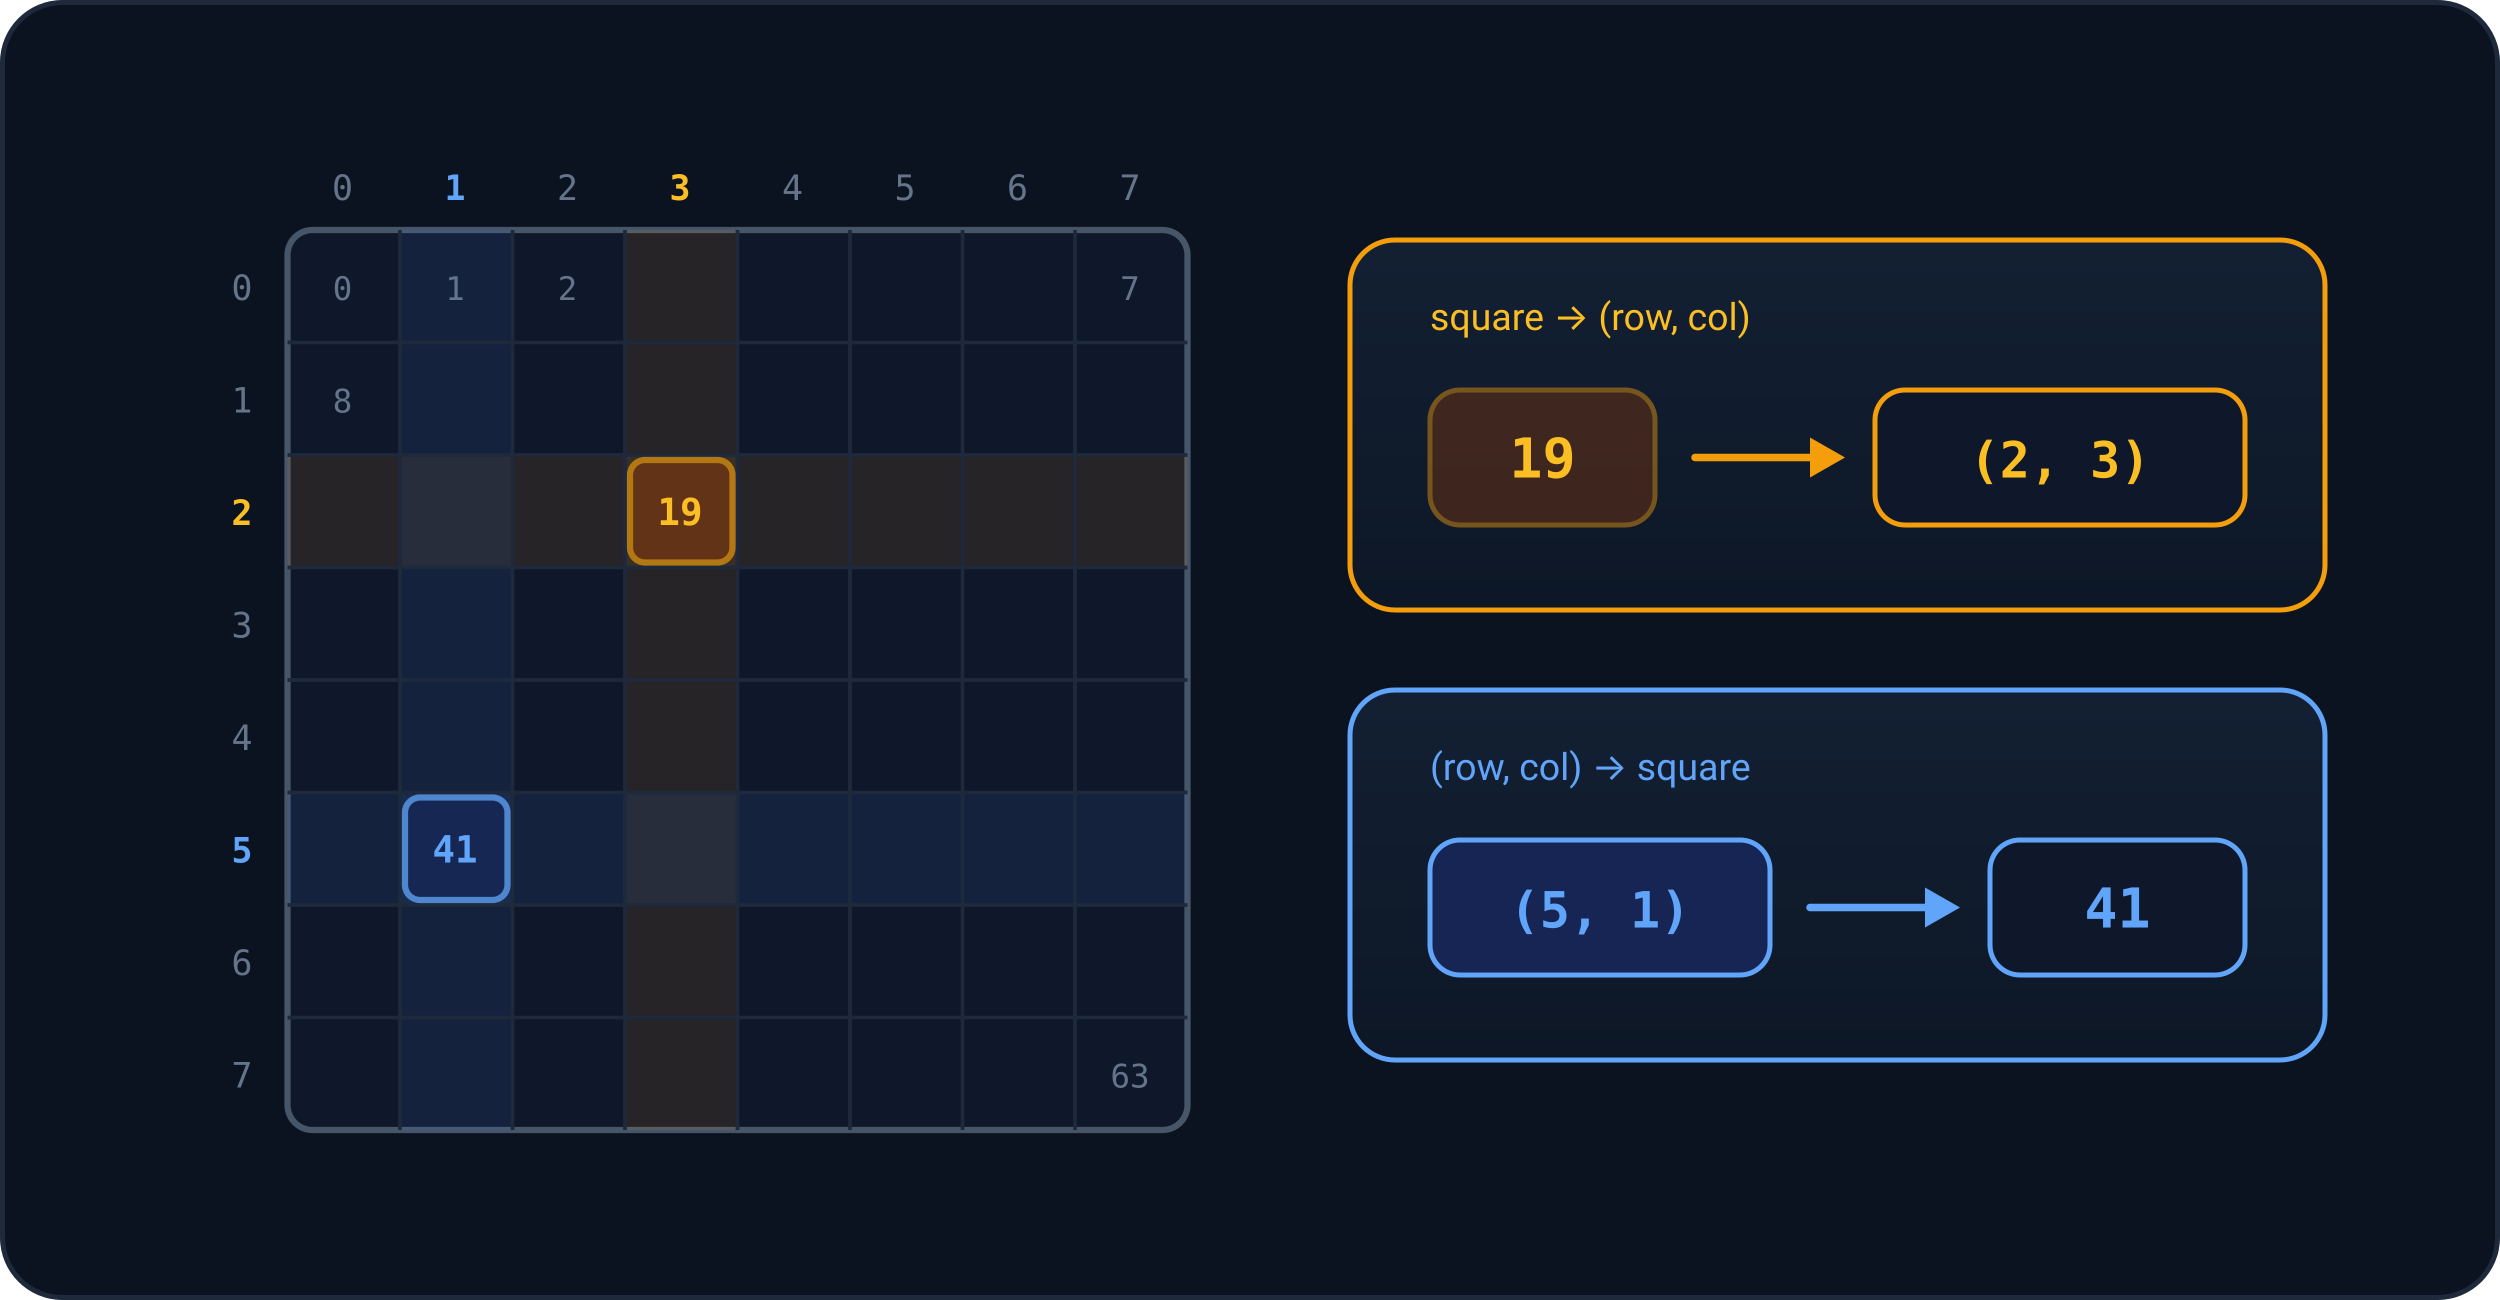
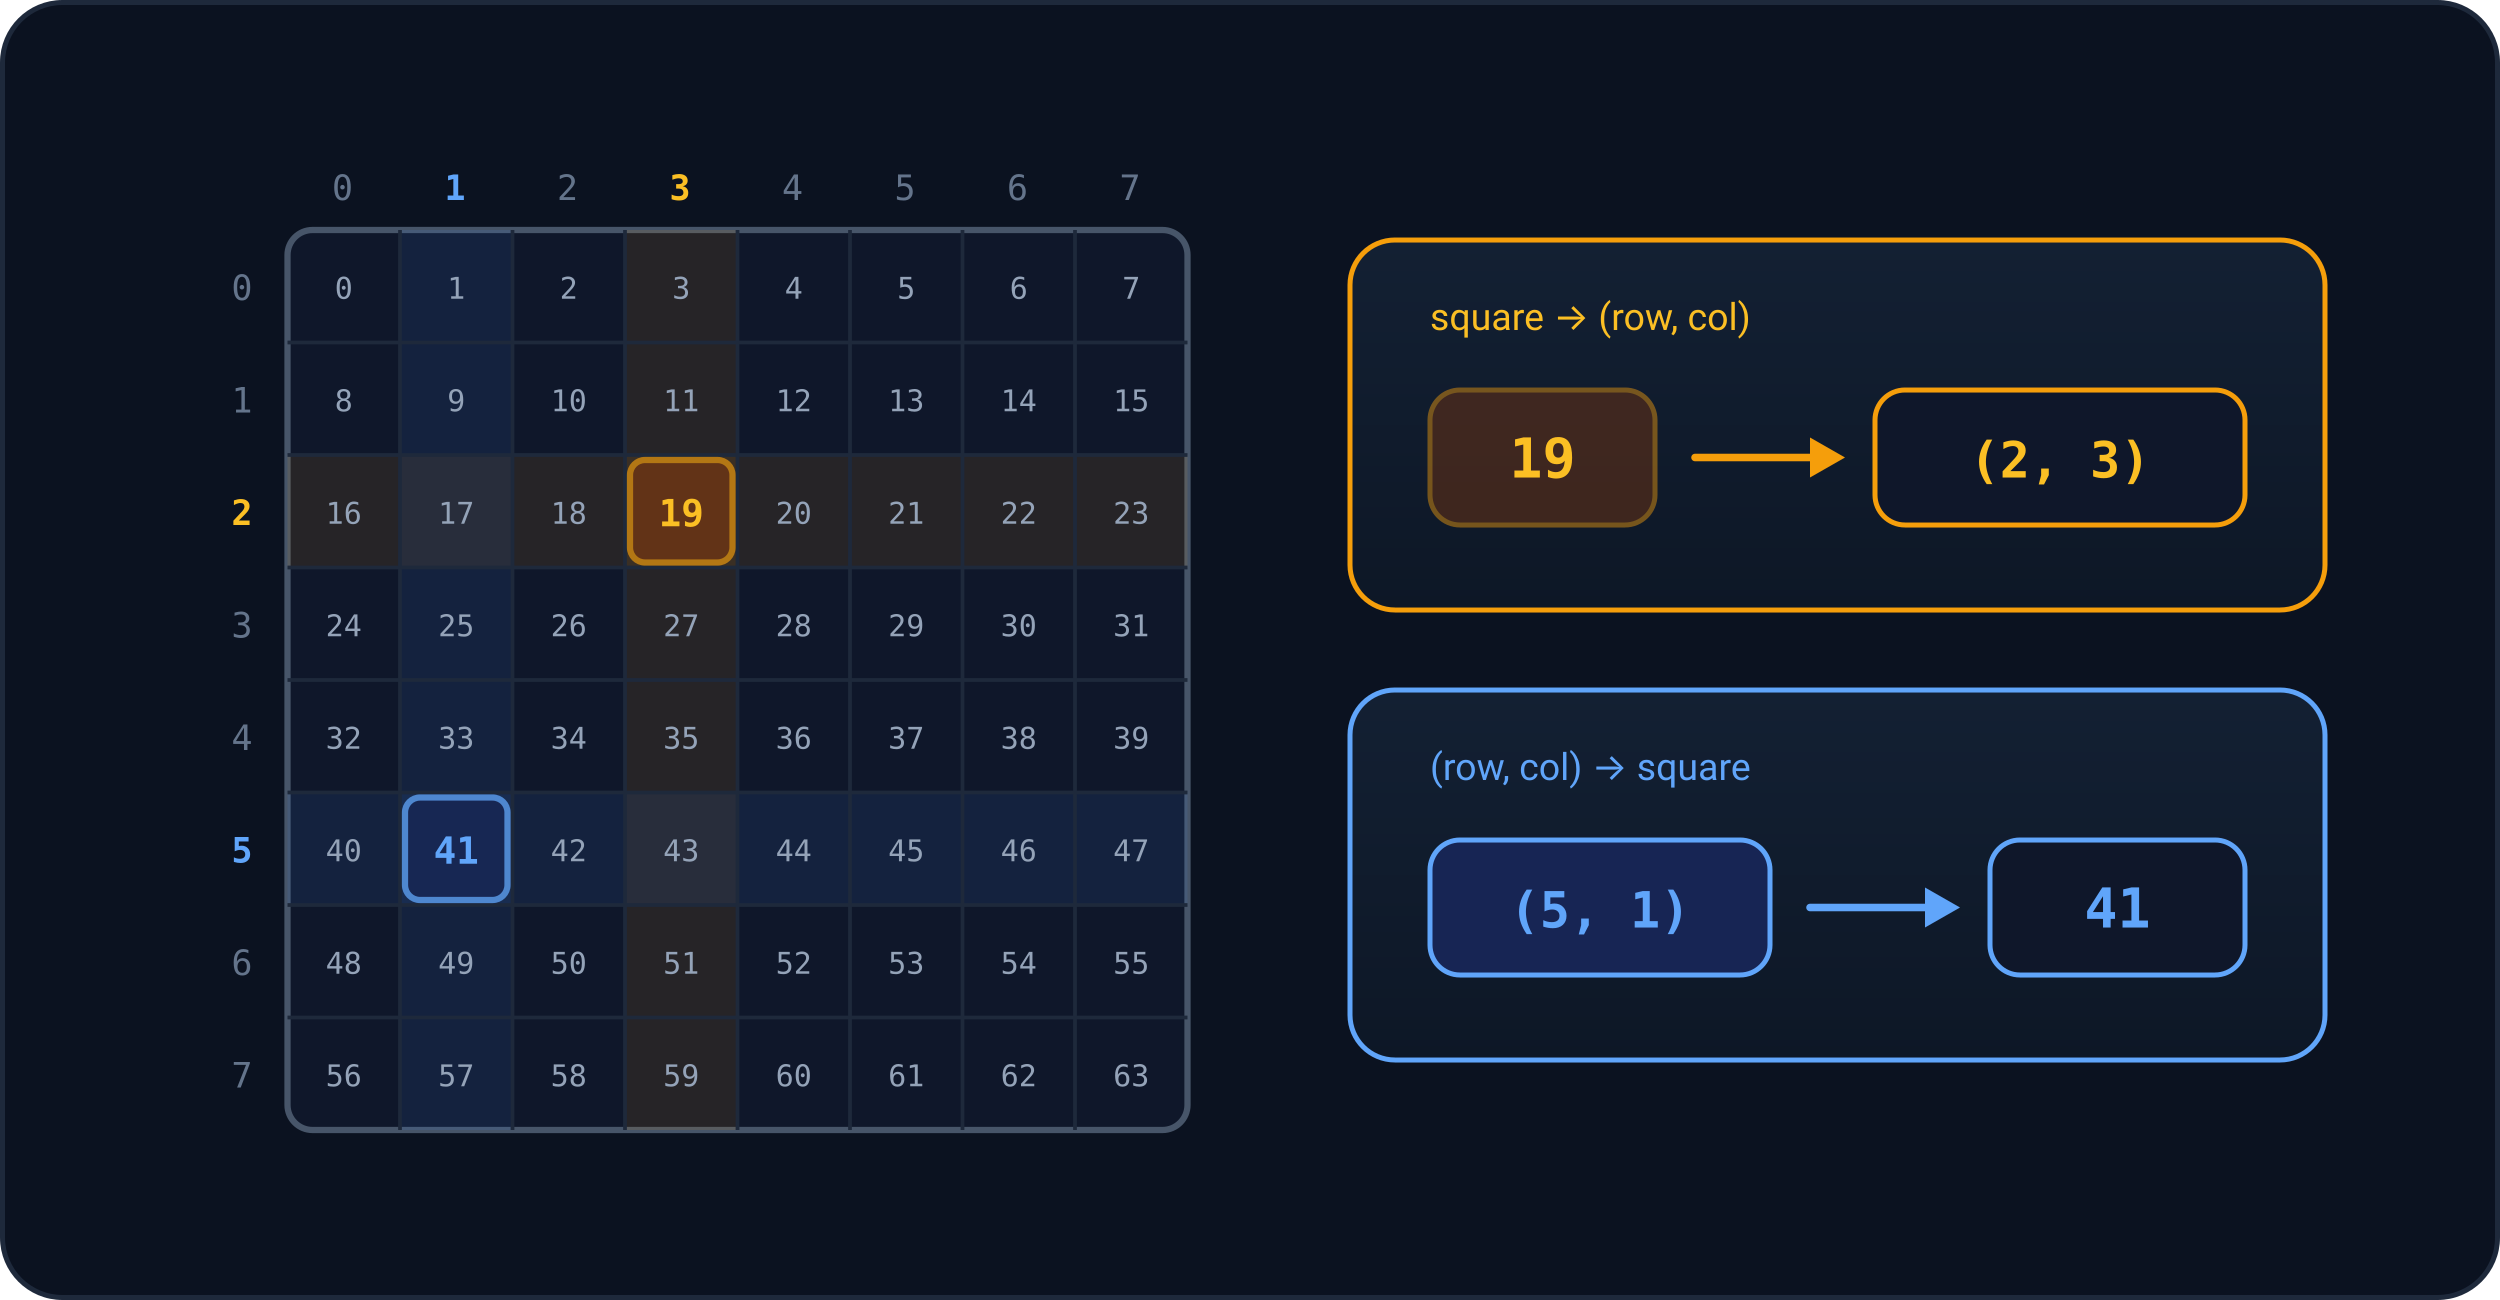
<svg xmlns="http://www.w3.org/2000/svg" viewBox="0 0 1000 520" role="img" aria-labelledby="boardTitle boardDesc">
  <defs>
    <linearGradient id="brdPanel" x1="0" y1="0" x2="0" y2="1">
      <stop offset="0%" stop-color="#132033" />
      <stop offset="100%" stop-color="#0d1726" />
    </linearGradient>
  </defs>
  <rect x="1" y="1" width="998" height="518" rx="24" fill="#0b1220" stroke="#1e293b" stroke-width="2" />
  <g transform="translate(115 92)">
    <g font-family="ui-monospace, SFMono-Regular, Menlo, Consolas, monospace" font-size="14" fill="#64748b" text-anchor="middle">
      <text x="22" y="-12">0</text>
      <text x="67" y="-12" fill="#60a5fa" font-weight="700">1</text>
      <text x="112" y="-12">2</text>
      <text x="157" y="-12" fill="#fbbf24" font-weight="700">3</text>
      <text x="202" y="-12">4</text>
      <text x="247" y="-12">5</text>
      <text x="292" y="-12">6</text>
      <text x="337" y="-12">7</text>
    </g>
    <g font-family="ui-monospace, SFMono-Regular, Menlo, Consolas, monospace" font-size="14" fill="#64748b" text-anchor="end">
      <text x="-14" y="28">0</text>
      <text x="-14" y="73">1</text>
      <text x="-14" y="118" fill="#fbbf24" font-weight="700">2</text>
      <text x="-14" y="163">3</text>
      <text x="-14" y="208">4</text>
      <text x="-14" y="253" fill="#60a5fa" font-weight="700">5</text>
      <text x="-14" y="298">6</text>
      <text x="-14" y="343">7</text>
    </g>
    <rect x="0" y="0" width="360" height="360" rx="10" fill="#0f172a" stroke="#475569" stroke-width="2.5" />
    <rect x="0" y="90" width="360" height="45" fill="#f59e0b" opacity="0.1" />
    <rect x="135" y="0" width="45" height="360" fill="#f59e0b" opacity="0.1" />
    <rect x="0" y="225" width="360" height="45" fill="#3b82f6" opacity="0.1" />
    <rect x="45" y="0" width="45" height="360" fill="#3b82f6" opacity="0.1" />
    <g stroke="#1e293b" stroke-width="1.5">
      <line x1="45" y1="0" x2="45" y2="360" />
      <line x1="90" y1="0" x2="90" y2="360" />
      <line x1="135" y1="0" x2="135" y2="360" />
      <line x1="180" y1="0" x2="180" y2="360" />
      <line x1="225" y1="0" x2="225" y2="360" />
      <line x1="270" y1="0" x2="270" y2="360" />
      <line x1="315" y1="0" x2="315" y2="360" />
      <line x1="0" y1="45" x2="360" y2="45" />
      <line x1="0" y1="90" x2="360" y2="90" />
      <line x1="0" y1="135" x2="360" y2="135" />
      <line x1="0" y1="180" x2="360" y2="180" />
      <line x1="0" y1="225" x2="360" y2="225" />
      <line x1="0" y1="270" x2="360" y2="270" />
      <line x1="0" y1="315" x2="360" y2="315" />
    </g>
    <rect x="137" y="92" width="41" height="41" rx="6" fill="#78350f" opacity="0.65" stroke="#f59e0b" stroke-width="2.5" />
    <rect x="47" y="227" width="41" height="41" rx="6" fill="#172554" opacity="0.75" stroke="#60a5fa" stroke-width="2.5" />
-     <g font-family="ui-monospace, SFMono-Regular, Menlo, Consolas, monospace" font-size="13" fill="#64748b" text-anchor="middle">
-       <text x="22" y="28">0</text>
-       <text x="67" y="28">1</text>
-       <text x="112" y="28">2</text>
-       <text x="337" y="28">7</text>
-       <text x="22" y="73">8</text>
-       <text x="157" y="118" font-size="15" font-weight="700" fill="#fbbf24">19</text>
-       <text x="67" y="253" font-size="15" font-weight="700" fill="#60a5fa">41</text>
-       <text x="337" y="343">63</text>
+     <g font-family="ui-monospace, SFMono-Regular, Menlo, Consolas, monospace" font-size="12" fill="#94a3b8" text-anchor="middle">
+       <text x="22.5" y="27.5">0</text>
+       <text x="67.5" y="27.5">1</text>
+       <text x="112.5" y="27.5">2</text>
+       <text x="157.5" y="27.5">3</text>
+       <text x="202.5" y="27.5">4</text>
+       <text x="247.5" y="27.5">5</text>
+       <text x="292.5" y="27.5">6</text>
+       <text x="337.5" y="27.5">7</text>
+       <text x="22.5" y="72.5">8</text>
+       <text x="67.5" y="72.5">9</text>
+       <text x="112.5" y="72.5">10</text>
+       <text x="157.5" y="72.5">11</text>
+       <text x="202.5" y="72.5">12</text>
+       <text x="247.5" y="72.5">13</text>
+       <text x="292.5" y="72.5">14</text>
+       <text x="337.5" y="72.5">15</text>
+       <text x="22.5" y="117.5">16</text>
+       <text x="67.5" y="117.5">17</text>
+       <text x="112.5" y="117.5">18</text>
+       <text x="157.5" y="118.5" font-size="15" font-weight="700" fill="#fbbf24">19</text>
+       <text x="202.5" y="117.5">20</text>
+       <text x="247.5" y="117.5">21</text>
+       <text x="292.5" y="117.5">22</text>
+       <text x="337.5" y="117.5">23</text>
+       <text x="22.5" y="162.5">24</text>
+       <text x="67.5" y="162.5">25</text>
+       <text x="112.5" y="162.5">26</text>
+       <text x="157.5" y="162.5">27</text>
+       <text x="202.5" y="162.5">28</text>
+       <text x="247.5" y="162.5">29</text>
+       <text x="292.5" y="162.5">30</text>
+       <text x="337.5" y="162.5">31</text>
+       <text x="22.5" y="207.5">32</text>
+       <text x="67.5" y="207.5">33</text>
+       <text x="112.5" y="207.5">34</text>
+       <text x="157.5" y="207.5">35</text>
+       <text x="202.5" y="207.5">36</text>
+       <text x="247.5" y="207.5">37</text>
+       <text x="292.5" y="207.5">38</text>
+       <text x="337.5" y="207.5">39</text>
+       <text x="22.5" y="252.5">40</text>
+       <text x="67.5" y="253.5" font-size="15" font-weight="700" fill="#60a5fa">41</text>
+       <text x="112.5" y="252.5">42</text>
+       <text x="157.5" y="252.5">43</text>
+       <text x="202.5" y="252.5">44</text>
+       <text x="247.5" y="252.5">45</text>
+       <text x="292.5" y="252.5">46</text>
+       <text x="337.5" y="252.5">47</text>
+       <text x="22.5" y="297.5">48</text>
+       <text x="67.5" y="297.5">49</text>
+       <text x="112.5" y="297.5">50</text>
+       <text x="157.5" y="297.5">51</text>
+       <text x="202.5" y="297.5">52</text>
+       <text x="247.5" y="297.5">53</text>
+       <text x="292.5" y="297.5">54</text>
+       <text x="337.5" y="297.5">55</text>
+       <text x="22.5" y="342.5">56</text>
+       <text x="67.5" y="342.5">57</text>
+       <text x="112.5" y="342.5">58</text>
+       <text x="157.5" y="342.5">59</text>
+       <text x="202.5" y="342.5">60</text>
+       <text x="247.5" y="342.5">61</text>
+       <text x="292.5" y="342.5">62</text>
+       <text x="337.5" y="342.5">63</text>
    </g>
  </g>
  <g>
    <rect x="540" y="96" width="390" height="148" rx="18" fill="url(#brdPanel)" stroke="#f59e0b" stroke-width="2" />
    <text x="572" y="132" font-family="ui-sans-serif, system-ui, -apple-system, Segoe UI, Roboto, sans-serif" font-size="15" fill="#fbbf24">square → (row, col)</text>
    <rect x="572" y="156" width="90" height="54" rx="12" fill="#78350f" opacity="0.45" stroke="#f59e0b" stroke-width="2" />
    <text x="617" y="191" text-anchor="middle" font-family="ui-monospace, SFMono-Regular, Menlo, Consolas, monospace" font-size="22" font-weight="700" fill="#fbbf24">19</text>
    <line x1="678" y1="183" x2="726" y2="183" stroke="#f59e0b" stroke-width="3" stroke-linecap="round" />
    <polygon points="724,175 738,183 724,191" fill="#f59e0b" />
    <rect x="750" y="156" width="148" height="54" rx="12" fill="#0f172a" stroke="#f59e0b" stroke-width="2" />
    <text x="824" y="191" text-anchor="middle" font-family="ui-monospace, SFMono-Regular, Menlo, Consolas, monospace" font-size="20" font-weight="700" fill="#fbbf24">(2, 3)</text>
    <rect x="540" y="276" width="390" height="148" rx="18" fill="url(#brdPanel)" stroke="#60a5fa" stroke-width="2" />
    <text x="572" y="312" font-family="ui-sans-serif, system-ui, -apple-system, Segoe UI, Roboto, sans-serif" font-size="15" fill="#60a5fa">(row, col) → square</text>
    <rect x="572" y="336" width="136" height="54" rx="12" fill="#172554" stroke="#60a5fa" stroke-width="2" />
    <text x="640" y="371" text-anchor="middle" font-family="ui-monospace, SFMono-Regular, Menlo, Consolas, monospace" font-size="20" font-weight="700" fill="#60a5fa">(5, 1)</text>
    <line x1="724" y1="363" x2="772" y2="363" stroke="#60a5fa" stroke-width="3" stroke-linecap="round" />
    <polygon points="770,355 784,363 770,371" fill="#60a5fa" />
    <rect x="796" y="336" width="102" height="54" rx="12" fill="#0f172a" stroke="#60a5fa" stroke-width="2" />
    <text x="847" y="371" text-anchor="middle" font-family="ui-monospace, SFMono-Regular, Menlo, Consolas, monospace" font-size="22" font-weight="700" fill="#60a5fa">41</text>
  </g>
</svg>
